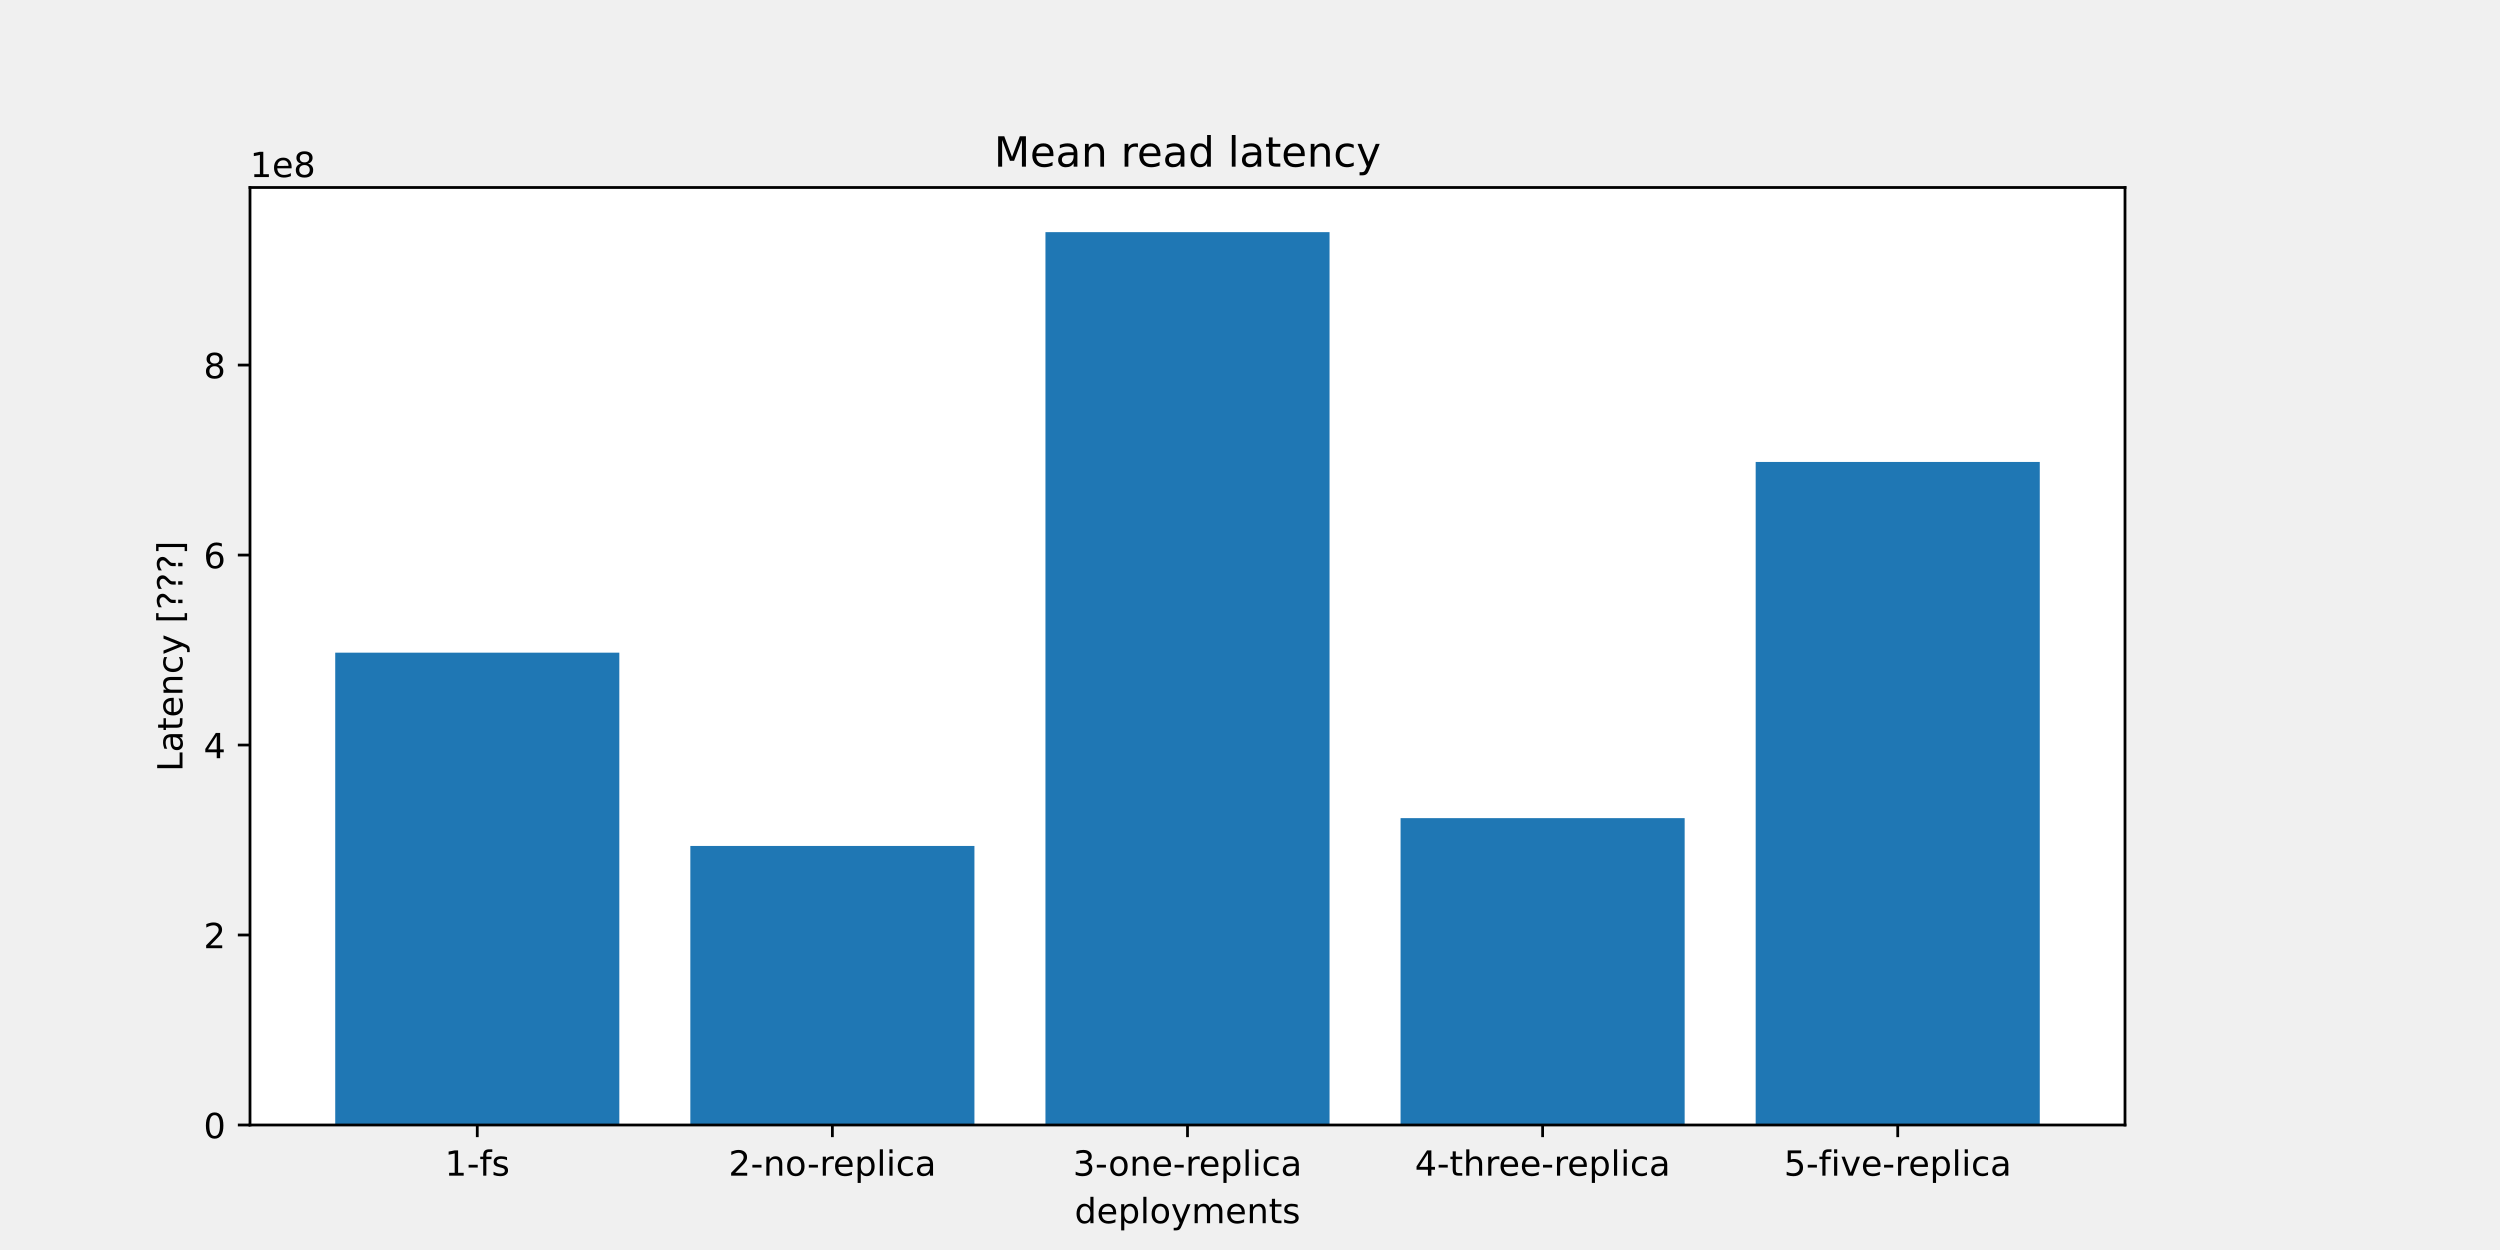
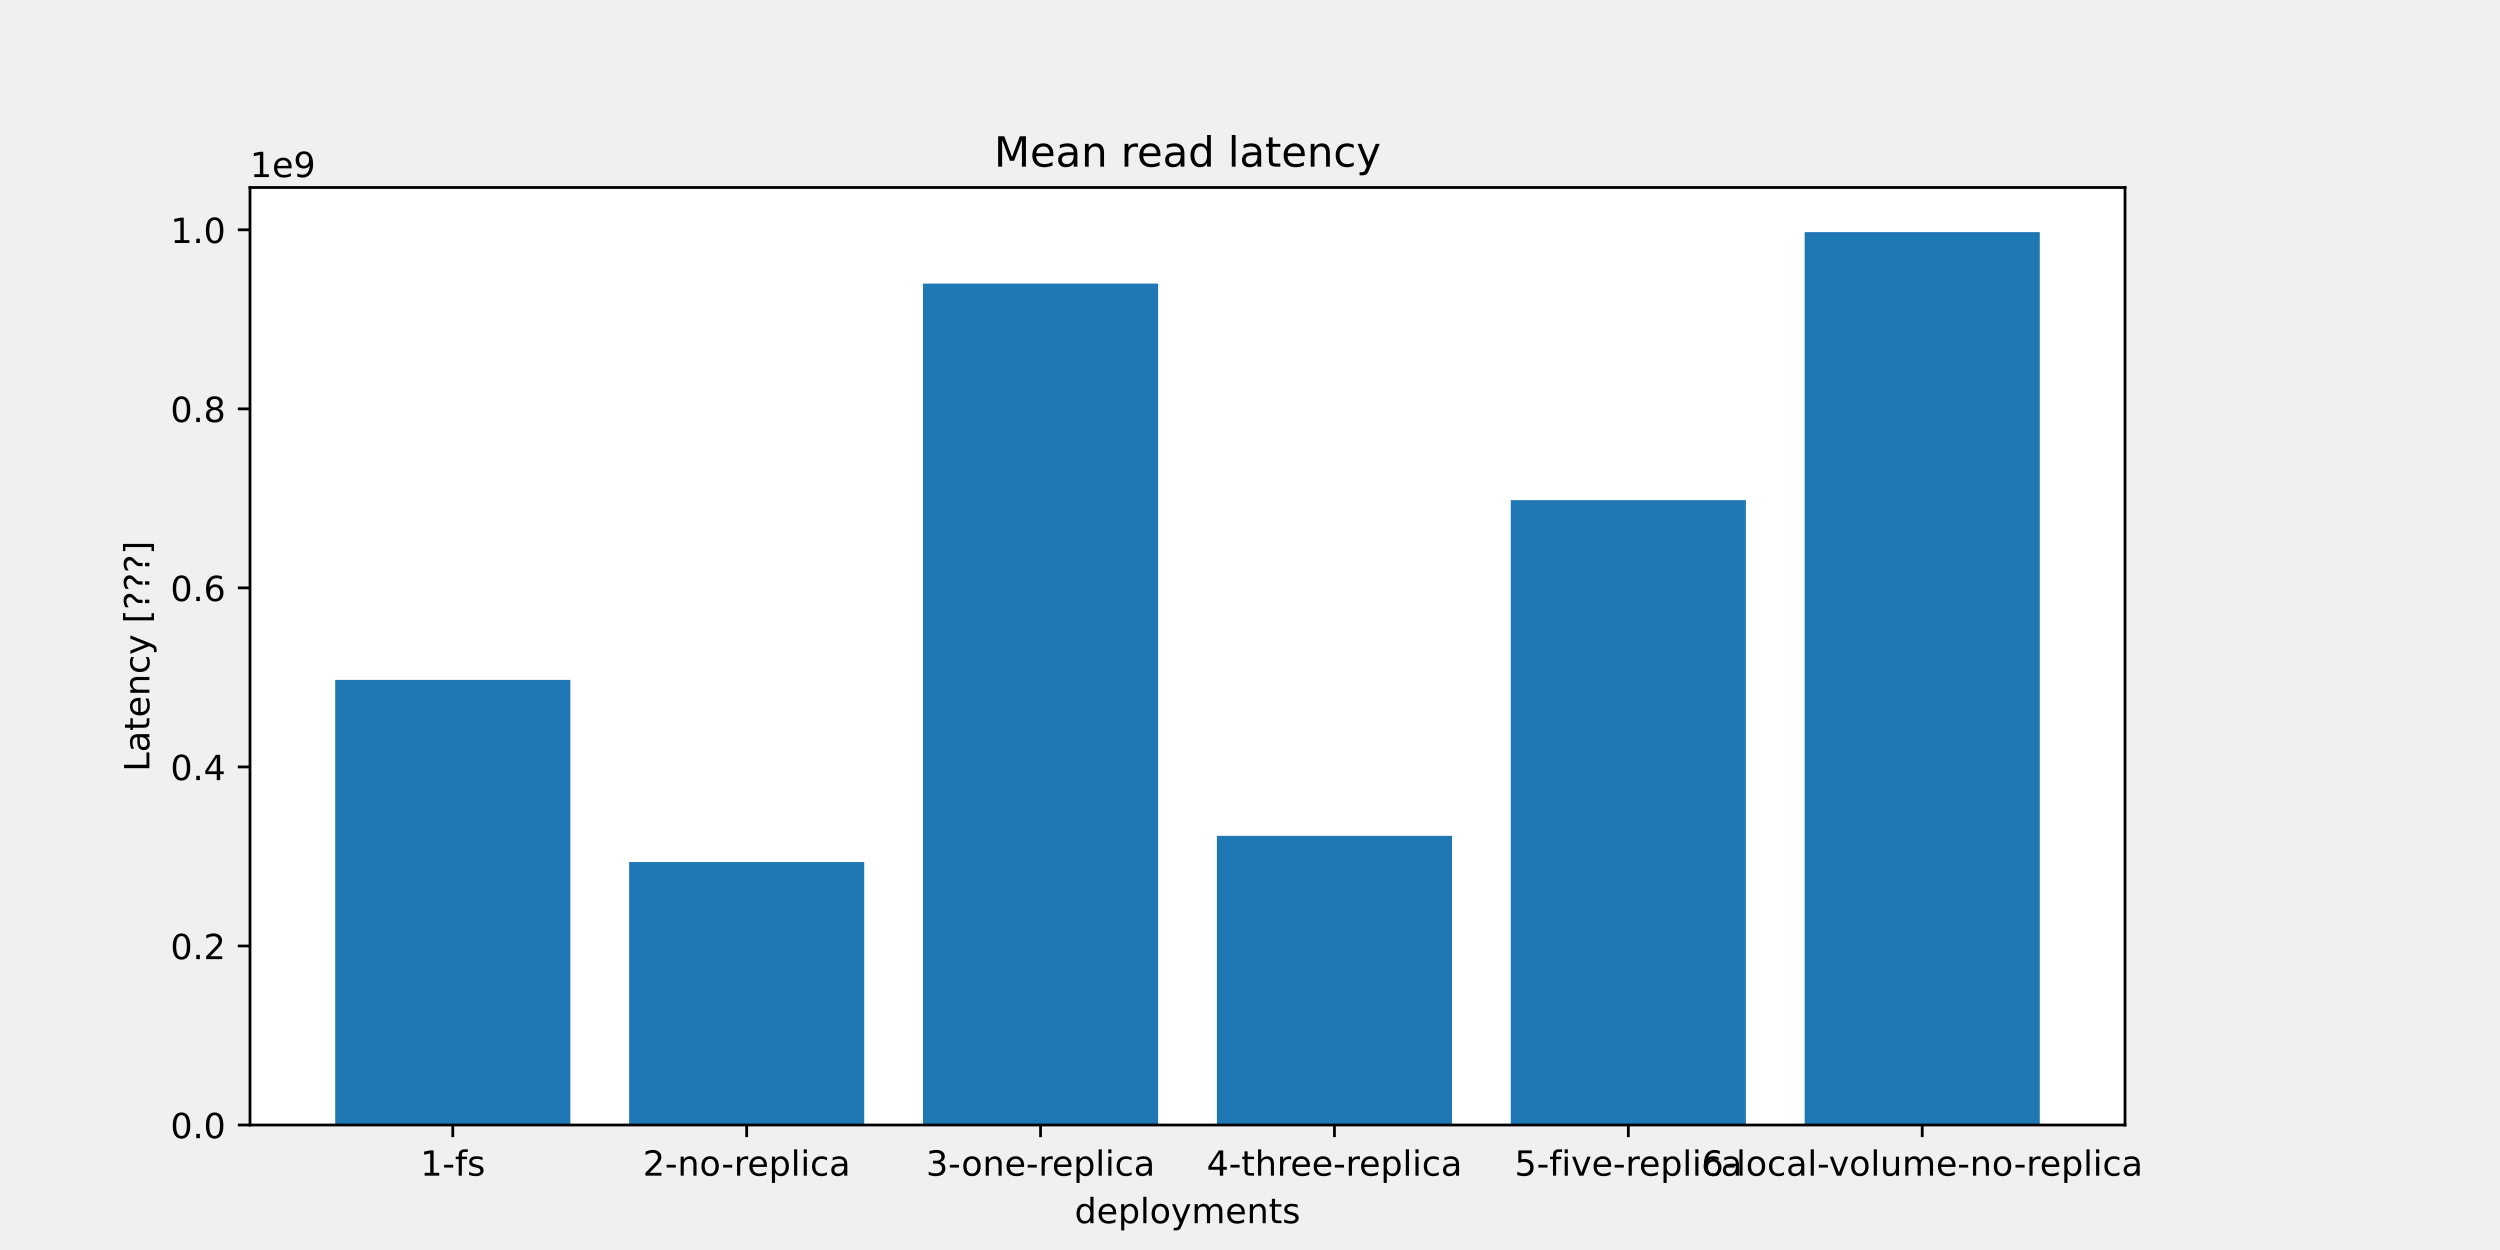
<svg xmlns="http://www.w3.org/2000/svg" xmlns:xlink="http://www.w3.org/1999/xlink" height="360pt" version="1.1" viewBox="0 0 720 360" width="720pt">
  <defs>
    <style type="text/css">*{stroke-linecap:butt;stroke-linejoin:round;}</style>
  </defs>
  <g id="figure_1">
    <g id="patch_1">
      <path d="M 0 360  L 720 360  L 720 0  L 0 0  z " style="fill:none;" />
    </g>
    <g id="axes_1">
      <g id="patch_2">
        <path d="M 72 324  L 612 324  L 612 54  L 72 54  z " style="fill:#ffffff;" />
      </g>
      <g id="patch_3">
-         <path clip-path="url(#p42f57fa49d)" d="M 96.545 324  L 178.364 324  L 178.364 187.968  L 96.545 187.968  z " style="fill:#1f77b4;" />
+         <path clip-path="url(#pbf1f9b96e6)" d="M 96.545 324  L 164.257 324  L 164.257 195.807  L 96.545 195.807  z " style="fill:#1f77b4;" />
      </g>
      <g id="patch_4">
-         <path clip-path="url(#p42f57fa49d)" d="M 198.818 324  L 280.636 324  L 280.636 243.634  L 198.818 243.634  z " style="fill:#1f77b4;" />
+         <path clip-path="url(#pbf1f9b96e6)" d="M 181.185 324  L 248.897 324  L 248.897 248.265  L 181.185 248.265  z " style="fill:#1f77b4;" />
      </g>
      <g id="patch_5">
-         <path clip-path="url(#p42f57fa49d)" d="M 301.091 324  L 382.909 324  L 382.909 66.857  L 301.091 66.857  z " style="fill:#1f77b4;" />
+         <path clip-path="url(#pbf1f9b96e6)" d="M 265.824 324  L 333.536 324  L 333.536 81.675  L 265.824 81.675  z " style="fill:#1f77b4;" />
      </g>
      <g id="patch_6">
-         <path clip-path="url(#p42f57fa49d)" d="M 403.364 324  L 485.182 324  L 485.182 235.623  L 403.364 235.623  z " style="fill:#1f77b4;" />
+         <path clip-path="url(#pbf1f9b96e6)" d="M 350.464 324  L 418.176 324  L 418.176 240.716  L 350.464 240.716  z " style="fill:#1f77b4;" />
      </g>
      <g id="patch_7">
-         <path clip-path="url(#p42f57fa49d)" d="M 505.636 324  L 587.455 324  L 587.455 133.042  L 505.636 133.042  z " style="fill:#1f77b4;" />
+         <path clip-path="url(#pbf1f9b96e6)" d="M 435.103 324  L 502.815 324  L 502.815 144.046  L 435.103 144.046  z " style="fill:#1f77b4;" />
+       </g>
+       <g id="patch_8">
+         <path clip-path="url(#pbf1f9b96e6)" d="M 519.743 324  L 587.455 324  L 587.455 66.857  L 519.743 66.857  z " style="fill:#1f77b4;" />
      </g>
      <g id="matplotlib.axis_1">
        <g id="xtick_1">
          <g id="line2d_1">
            <defs>
-               <path d="M 0 0  L 0 3.5  " id="m969e29d48e" style="stroke:#000000;stroke-width:0.8;" />
+               <path d="M 0 0  L 0 3.5  " id="md5a7a7ec2f" style="stroke:#000000;stroke-width:0.8;" />
            </defs>
            <g>
-               <use style="stroke:#000000;stroke-width:0.8;" x="137.455" xlink:href="#m969e29d48e" y="324" />
+               <use style="stroke:#000000;stroke-width:0.8;" x="130.401" xlink:href="#md5a7a7ec2f" y="324" />
            </g>
          </g>
          <g id="text_1">
-             <g transform="translate(128.1045 338.5984)scale(0.1 -0.1)">
+             <g transform="translate(121.0513 338.5984)scale(0.1 -0.1)">
              <defs>
                <path d="M 794 531  L 1825 531  L 1825 4091  L 703 3866  L 703 4441  L 1819 4666  L 2450 4666  L 2450 531  L 3481 531  L 3481 0  L 794 0  L 794 531  z " id="DejaVuSans-31" transform="scale(0.015625)" />
                <path d="M 313 2009  L 1997 2009  L 1997 1497  L 313 1497  L 313 2009  z " id="DejaVuSans-2d" transform="scale(0.015625)" />
                <path d="M 2375 4863  L 2375 4384  L 1825 4384  Q 1516 4384 1395 4259  Q 1275 4134 1275 3809  L 1275 3500  L 2222 3500  L 2222 3053  L 1275 3053  L 1275 0  L 697 0  L 697 3053  L 147 3053  L 147 3500  L 697 3500  L 697 3744  Q 697 4328 969 4595  Q 1241 4863 1831 4863  L 2375 4863  z " id="DejaVuSans-66" transform="scale(0.015625)" />
                <path d="M 2834 3397  L 2834 2853  Q 2591 2978 2328 3040  Q 2066 3103 1784 3103  Q 1356 3103 1142 2972  Q 928 2841 928 2578  Q 928 2378 1081 2264  Q 1234 2150 1697 2047  L 1894 2003  Q 2506 1872 2764 1633  Q 3022 1394 3022 966  Q 3022 478 2636 193  Q 2250 -91 1575 -91  Q 1294 -91 989 -36  Q 684 19 347 128  L 347 722  Q 666 556 975 473  Q 1284 391 1588 391  Q 1994 391 2212 530  Q 2431 669 2431 922  Q 2431 1156 2273 1281  Q 2116 1406 1581 1522  L 1381 1569  Q 847 1681 609 1914  Q 372 2147 372 2553  Q 372 3047 722 3315  Q 1072 3584 1716 3584  Q 2034 3584 2315 3537  Q 2597 3491 2834 3397  z " id="DejaVuSans-73" transform="scale(0.015625)" />
              </defs>
              <use xlink:href="#DejaVuSans-31" />
              <use x="63.623" xlink:href="#DejaVuSans-2d" />
              <use x="99.707" xlink:href="#DejaVuSans-66" />
              <use x="134.912" xlink:href="#DejaVuSans-73" />
            </g>
          </g>
        </g>
        <g id="xtick_2">
          <g id="line2d_2">
            <g>
-               <use style="stroke:#000000;stroke-width:0.8;" x="239.727" xlink:href="#m969e29d48e" y="324" />
+               <use style="stroke:#000000;stroke-width:0.8;" x="215.041" xlink:href="#md5a7a7ec2f" y="324" />
            </g>
          </g>
          <g id="text_2">
-             <g transform="translate(209.8312 338.5984)scale(0.1 -0.1)">
+             <g transform="translate(185.1447 338.5984)scale(0.1 -0.1)">
              <defs>
                <path d="M 1228 531  L 3431 531  L 3431 0  L 469 0  L 469 531  Q 828 903 1448 1529  Q 2069 2156 2228 2338  Q 2531 2678 2651 2914  Q 2772 3150 2772 3378  Q 2772 3750 2511 3984  Q 2250 4219 1831 4219  Q 1534 4219 1204 4116  Q 875 4013 500 3803  L 500 4441  Q 881 4594 1212 4672  Q 1544 4750 1819 4750  Q 2544 4750 2975 4387  Q 3406 4025 3406 3419  Q 3406 3131 3298 2873  Q 3191 2616 2906 2266  Q 2828 2175 2409 1742  Q 1991 1309 1228 531  z " id="DejaVuSans-32" transform="scale(0.015625)" />
                <path d="M 3513 2113  L 3513 0  L 2938 0  L 2938 2094  Q 2938 2591 2744 2837  Q 2550 3084 2163 3084  Q 1697 3084 1428 2787  Q 1159 2491 1159 1978  L 1159 0  L 581 0  L 581 3500  L 1159 3500  L 1159 2956  Q 1366 3272 1645 3428  Q 1925 3584 2291 3584  Q 2894 3584 3203 3211  Q 3513 2838 3513 2113  z " id="DejaVuSans-6e" transform="scale(0.015625)" />
                <path d="M 1959 3097  Q 1497 3097 1228 2736  Q 959 2375 959 1747  Q 959 1119 1226 758  Q 1494 397 1959 397  Q 2419 397 2687 759  Q 2956 1122 2956 1747  Q 2956 2369 2687 2733  Q 2419 3097 1959 3097  z M 1959 3584  Q 2709 3584 3137 3096  Q 3566 2609 3566 1747  Q 3566 888 3137 398  Q 2709 -91 1959 -91  Q 1206 -91 779 398  Q 353 888 353 1747  Q 353 2609 779 3096  Q 1206 3584 1959 3584  z " id="DejaVuSans-6f" transform="scale(0.015625)" />
                <path d="M 2631 2963  Q 2534 3019 2420 3045  Q 2306 3072 2169 3072  Q 1681 3072 1420 2755  Q 1159 2438 1159 1844  L 1159 0  L 581 0  L 581 3500  L 1159 3500  L 1159 2956  Q 1341 3275 1631 3429  Q 1922 3584 2338 3584  Q 2397 3584 2469 3576  Q 2541 3569 2628 3553  L 2631 2963  z " id="DejaVuSans-72" transform="scale(0.015625)" />
                <path d="M 3597 1894  L 3597 1613  L 953 1613  Q 991 1019 1311 708  Q 1631 397 2203 397  Q 2534 397 2845 478  Q 3156 559 3463 722  L 3463 178  Q 3153 47 2828 -22  Q 2503 -91 2169 -91  Q 1331 -91 842 396  Q 353 884 353 1716  Q 353 2575 817 3079  Q 1281 3584 2069 3584  Q 2775 3584 3186 3129  Q 3597 2675 3597 1894  z M 3022 2063  Q 3016 2534 2758 2815  Q 2500 3097 2075 3097  Q 1594 3097 1305 2825  Q 1016 2553 972 2059  L 3022 2063  z " id="DejaVuSans-65" transform="scale(0.015625)" />
                <path d="M 1159 525  L 1159 -1331  L 581 -1331  L 581 3500  L 1159 3500  L 1159 2969  Q 1341 3281 1617 3432  Q 1894 3584 2278 3584  Q 2916 3584 3314 3078  Q 3713 2572 3713 1747  Q 3713 922 3314 415  Q 2916 -91 2278 -91  Q 1894 -91 1617 61  Q 1341 213 1159 525  z M 3116 1747  Q 3116 2381 2855 2742  Q 2594 3103 2138 3103  Q 1681 3103 1420 2742  Q 1159 2381 1159 1747  Q 1159 1113 1420 752  Q 1681 391 2138 391  Q 2594 391 2855 752  Q 3116 1113 3116 1747  z " id="DejaVuSans-70" transform="scale(0.015625)" />
                <path d="M 603 4863  L 1178 4863  L 1178 0  L 603 0  L 603 4863  z " id="DejaVuSans-6c" transform="scale(0.015625)" />
                <path d="M 603 3500  L 1178 3500  L 1178 0  L 603 0  L 603 3500  z M 603 4863  L 1178 4863  L 1178 4134  L 603 4134  L 603 4863  z " id="DejaVuSans-69" transform="scale(0.015625)" />
                <path d="M 3122 3366  L 3122 2828  Q 2878 2963 2633 3030  Q 2388 3097 2138 3097  Q 1578 3097 1268 2742  Q 959 2388 959 1747  Q 959 1106 1268 751  Q 1578 397 2138 397  Q 2388 397 2633 464  Q 2878 531 3122 666  L 3122 134  Q 2881 22 2623 -34  Q 2366 -91 2075 -91  Q 1284 -91 818 406  Q 353 903 353 1747  Q 353 2603 823 3093  Q 1294 3584 2113 3584  Q 2378 3584 2631 3529  Q 2884 3475 3122 3366  z " id="DejaVuSans-63" transform="scale(0.015625)" />
                <path d="M 2194 1759  Q 1497 1759 1228 1600  Q 959 1441 959 1056  Q 959 750 1161 570  Q 1363 391 1709 391  Q 2188 391 2477 730  Q 2766 1069 2766 1631  L 2766 1759  L 2194 1759  z M 3341 1997  L 3341 0  L 2766 0  L 2766 531  Q 2569 213 2275 61  Q 1981 -91 1556 -91  Q 1019 -91 701 211  Q 384 513 384 1019  Q 384 1609 779 1909  Q 1175 2209 1959 2209  L 2766 2209  L 2766 2266  Q 2766 2663 2505 2880  Q 2244 3097 1772 3097  Q 1472 3097 1187 3025  Q 903 2953 641 2809  L 641 3341  Q 956 3463 1253 3523  Q 1550 3584 1831 3584  Q 2591 3584 2966 3190  Q 3341 2797 3341 1997  z " id="DejaVuSans-61" transform="scale(0.015625)" />
              </defs>
              <use xlink:href="#DejaVuSans-32" />
              <use x="63.623" xlink:href="#DejaVuSans-2d" />
              <use x="99.707" xlink:href="#DejaVuSans-6e" />
              <use x="163.086" xlink:href="#DejaVuSans-6f" />
              <use x="226.143" xlink:href="#DejaVuSans-2d" />
              <use x="262.227" xlink:href="#DejaVuSans-72" />
              <use x="301.09" xlink:href="#DejaVuSans-65" />
              <use x="362.613" xlink:href="#DejaVuSans-70" />
              <use x="426.09" xlink:href="#DejaVuSans-6c" />
              <use x="453.873" xlink:href="#DejaVuSans-69" />
              <use x="481.656" xlink:href="#DejaVuSans-63" />
              <use x="536.637" xlink:href="#DejaVuSans-61" />
            </g>
          </g>
        </g>
        <g id="xtick_3">
          <g id="line2d_3">
            <g>
-               <use style="stroke:#000000;stroke-width:0.8;" x="342" xlink:href="#m969e29d48e" y="324" />
+               <use style="stroke:#000000;stroke-width:0.8;" x="299.68" xlink:href="#md5a7a7ec2f" y="324" />
            </g>
          </g>
          <g id="text_3">
-             <g transform="translate(309.0273 338.5984)scale(0.1 -0.1)">
+             <g transform="translate(266.7076 338.5984)scale(0.1 -0.1)">
              <defs>
                <path d="M 2597 2516  Q 3050 2419 3304 2112  Q 3559 1806 3559 1356  Q 3559 666 3084 287  Q 2609 -91 1734 -91  Q 1441 -91 1130 -33  Q 819 25 488 141  L 488 750  Q 750 597 1062 519  Q 1375 441 1716 441  Q 2309 441 2620 675  Q 2931 909 2931 1356  Q 2931 1769 2642 2001  Q 2353 2234 1838 2234  L 1294 2234  L 1294 2753  L 1863 2753  Q 2328 2753 2575 2939  Q 2822 3125 2822 3475  Q 2822 3834 2567 4026  Q 2313 4219 1838 4219  Q 1578 4219 1281 4162  Q 984 4106 628 3988  L 628 4550  Q 988 4650 1302 4700  Q 1616 4750 1894 4750  Q 2613 4750 3031 4423  Q 3450 4097 3450 3541  Q 3450 3153 3228 2886  Q 3006 2619 2597 2516  z " id="DejaVuSans-33" transform="scale(0.015625)" />
              </defs>
              <use xlink:href="#DejaVuSans-33" />
              <use x="63.623" xlink:href="#DejaVuSans-2d" />
              <use x="101.582" xlink:href="#DejaVuSans-6f" />
              <use x="162.764" xlink:href="#DejaVuSans-6e" />
              <use x="226.143" xlink:href="#DejaVuSans-65" />
              <use x="287.666" xlink:href="#DejaVuSans-2d" />
              <use x="323.75" xlink:href="#DejaVuSans-72" />
              <use x="362.613" xlink:href="#DejaVuSans-65" />
              <use x="424.137" xlink:href="#DejaVuSans-70" />
              <use x="487.613" xlink:href="#DejaVuSans-6c" />
              <use x="515.396" xlink:href="#DejaVuSans-69" />
              <use x="543.18" xlink:href="#DejaVuSans-63" />
              <use x="598.16" xlink:href="#DejaVuSans-61" />
            </g>
          </g>
        </g>
        <g id="xtick_4">
          <g id="line2d_4">
            <g>
-               <use style="stroke:#000000;stroke-width:0.8;" x="444.273" xlink:href="#m969e29d48e" y="324" />
+               <use style="stroke:#000000;stroke-width:0.8;" x="384.32" xlink:href="#md5a7a7ec2f" y="324" />
            </g>
          </g>
          <g id="text_4">
-             <g transform="translate(407.4735 338.5984)scale(0.1 -0.1)">
+             <g transform="translate(347.5205 338.5984)scale(0.1 -0.1)">
              <defs>
                <path d="M 2419 4116  L 825 1625  L 2419 1625  L 2419 4116  z M 2253 4666  L 3047 4666  L 3047 1625  L 3713 1625  L 3713 1100  L 3047 1100  L 3047 0  L 2419 0  L 2419 1100  L 313 1100  L 313 1709  L 2253 4666  z " id="DejaVuSans-34" transform="scale(0.015625)" />
                <path d="M 1172 4494  L 1172 3500  L 2356 3500  L 2356 3053  L 1172 3053  L 1172 1153  Q 1172 725 1289 603  Q 1406 481 1766 481  L 2356 481  L 2356 0  L 1766 0  Q 1100 0 847 248  Q 594 497 594 1153  L 594 3053  L 172 3053  L 172 3500  L 594 3500  L 594 4494  L 1172 4494  z " id="DejaVuSans-74" transform="scale(0.015625)" />
                <path d="M 3513 2113  L 3513 0  L 2938 0  L 2938 2094  Q 2938 2591 2744 2837  Q 2550 3084 2163 3084  Q 1697 3084 1428 2787  Q 1159 2491 1159 1978  L 1159 0  L 581 0  L 581 4863  L 1159 4863  L 1159 2956  Q 1366 3272 1645 3428  Q 1925 3584 2291 3584  Q 2894 3584 3203 3211  Q 3513 2838 3513 2113  z " id="DejaVuSans-68" transform="scale(0.015625)" />
              </defs>
              <use xlink:href="#DejaVuSans-34" />
              <use x="63.623" xlink:href="#DejaVuSans-2d" />
              <use x="99.707" xlink:href="#DejaVuSans-74" />
              <use x="138.916" xlink:href="#DejaVuSans-68" />
              <use x="202.295" xlink:href="#DejaVuSans-72" />
              <use x="241.158" xlink:href="#DejaVuSans-65" />
              <use x="302.682" xlink:href="#DejaVuSans-65" />
              <use x="364.205" xlink:href="#DejaVuSans-2d" />
              <use x="400.289" xlink:href="#DejaVuSans-72" />
              <use x="439.152" xlink:href="#DejaVuSans-65" />
              <use x="500.676" xlink:href="#DejaVuSans-70" />
              <use x="564.152" xlink:href="#DejaVuSans-6c" />
              <use x="591.936" xlink:href="#DejaVuSans-69" />
              <use x="619.719" xlink:href="#DejaVuSans-63" />
              <use x="674.699" xlink:href="#DejaVuSans-61" />
            </g>
          </g>
        </g>
        <g id="xtick_5">
          <g id="line2d_5">
            <g>
-               <use style="stroke:#000000;stroke-width:0.8;" x="546.545" xlink:href="#m969e29d48e" y="324" />
+               <use style="stroke:#000000;stroke-width:0.8;" x="468.959" xlink:href="#md5a7a7ec2f" y="324" />
            </g>
          </g>
          <g id="text_5">
-             <g transform="translate(513.7861 338.5984)scale(0.1 -0.1)">
+             <g transform="translate(436.1999 338.5984)scale(0.1 -0.1)">
              <defs>
                <path d="M 691 4666  L 3169 4666  L 3169 4134  L 1269 4134  L 1269 2991  Q 1406 3038 1543 3061  Q 1681 3084 1819 3084  Q 2600 3084 3056 2656  Q 3513 2228 3513 1497  Q 3513 744 3044 326  Q 2575 -91 1722 -91  Q 1428 -91 1123 -41  Q 819 9 494 109  L 494 744  Q 775 591 1075 516  Q 1375 441 1709 441  Q 2250 441 2565 725  Q 2881 1009 2881 1497  Q 2881 1984 2565 2268  Q 2250 2553 1709 2553  Q 1456 2553 1204 2497  Q 953 2441 691 2322  L 691 4666  z " id="DejaVuSans-35" transform="scale(0.015625)" />
                <path d="M 191 3500  L 800 3500  L 1894 563  L 2988 3500  L 3597 3500  L 2284 0  L 1503 0  L 191 3500  z " id="DejaVuSans-76" transform="scale(0.015625)" />
              </defs>
              <use xlink:href="#DejaVuSans-35" />
              <use x="63.623" xlink:href="#DejaVuSans-2d" />
              <use x="99.707" xlink:href="#DejaVuSans-66" />
              <use x="134.912" xlink:href="#DejaVuSans-69" />
              <use x="162.695" xlink:href="#DejaVuSans-76" />
              <use x="221.875" xlink:href="#DejaVuSans-65" />
              <use x="283.398" xlink:href="#DejaVuSans-2d" />
              <use x="319.482" xlink:href="#DejaVuSans-72" />
              <use x="358.346" xlink:href="#DejaVuSans-65" />
              <use x="419.869" xlink:href="#DejaVuSans-70" />
              <use x="483.346" xlink:href="#DejaVuSans-6c" />
              <use x="511.129" xlink:href="#DejaVuSans-69" />
              <use x="538.912" xlink:href="#DejaVuSans-63" />
              <use x="593.893" xlink:href="#DejaVuSans-61" />
            </g>
          </g>
        </g>
-         <g id="text_6">
+         <g id="xtick_6">
+           <g id="line2d_6">
+             <g>
+               <use style="stroke:#000000;stroke-width:0.8;" x="553.599" xlink:href="#md5a7a7ec2f" y="324" />
+             </g>
+           </g>
+           <g id="text_6">
+             <g transform="translate(490.0519 338.5984)scale(0.1 -0.1)">
+               <defs>
+                 <path d="M 2113 2584  Q 1688 2584 1439 2293  Q 1191 2003 1191 1497  Q 1191 994 1439 701  Q 1688 409 2113 409  Q 2538 409 2786 701  Q 3034 994 3034 1497  Q 3034 2003 2786 2293  Q 2538 2584 2113 2584  z M 3366 4563  L 3366 3988  Q 3128 4100 2886 4159  Q 2644 4219 2406 4219  Q 1781 4219 1451 3797  Q 1122 3375 1075 2522  Q 1259 2794 1537 2939  Q 1816 3084 2150 3084  Q 2853 3084 3261 2657  Q 3669 2231 3669 1497  Q 3669 778 3244 343  Q 2819 -91 2113 -91  Q 1303 -91 875 529  Q 447 1150 447 2328  Q 447 3434 972 4092  Q 1497 4750 2381 4750  Q 2619 4750 2861 4703  Q 3103 4656 3366 4563  z " id="DejaVuSans-36" transform="scale(0.015625)" />
+                 <path d="M 544 1381  L 544 3500  L 1119 3500  L 1119 1403  Q 1119 906 1312 657  Q 1506 409 1894 409  Q 2359 409 2629 706  Q 2900 1003 2900 1516  L 2900 3500  L 3475 3500  L 3475 0  L 2900 0  L 2900 538  Q 2691 219 2414 64  Q 2138 -91 1772 -91  Q 1169 -91 856 284  Q 544 659 544 1381  z M 1991 3584  L 1991 3584  z " id="DejaVuSans-75" transform="scale(0.015625)" />
+                 <path d="M 3328 2828  Q 3544 3216 3844 3400  Q 4144 3584 4550 3584  Q 5097 3584 5394 3201  Q 5691 2819 5691 2113  L 5691 0  L 5113 0  L 5113 2094  Q 5113 2597 4934 2840  Q 4756 3084 4391 3084  Q 3944 3084 3684 2787  Q 3425 2491 3425 1978  L 3425 0  L 2847 0  L 2847 2094  Q 2847 2600 2669 2842  Q 2491 3084 2119 3084  Q 1678 3084 1418 2786  Q 1159 2488 1159 1978  L 1159 0  L 581 0  L 581 3500  L 1159 3500  L 1159 2956  Q 1356 3278 1631 3431  Q 1906 3584 2284 3584  Q 2666 3584 2933 3390  Q 3200 3197 3328 2828  z " id="DejaVuSans-6d" transform="scale(0.015625)" />
+               </defs>
+               <use xlink:href="#DejaVuSans-36" />
+               <use x="63.623" xlink:href="#DejaVuSans-2d" />
+               <use x="99.707" xlink:href="#DejaVuSans-6c" />
+               <use x="127.49" xlink:href="#DejaVuSans-6f" />
+               <use x="188.672" xlink:href="#DejaVuSans-63" />
+               <use x="243.652" xlink:href="#DejaVuSans-61" />
+               <use x="304.932" xlink:href="#DejaVuSans-6c" />
+               <use x="332.715" xlink:href="#DejaVuSans-2d" />
+               <use x="366.174" xlink:href="#DejaVuSans-76" />
+               <use x="425.354" xlink:href="#DejaVuSans-6f" />
+               <use x="486.535" xlink:href="#DejaVuSans-6c" />
+               <use x="514.318" xlink:href="#DejaVuSans-75" />
+               <use x="577.697" xlink:href="#DejaVuSans-6d" />
+               <use x="675.109" xlink:href="#DejaVuSans-65" />
+               <use x="736.633" xlink:href="#DejaVuSans-2d" />
+               <use x="772.717" xlink:href="#DejaVuSans-6e" />
+               <use x="836.096" xlink:href="#DejaVuSans-6f" />
+               <use x="899.152" xlink:href="#DejaVuSans-2d" />
+               <use x="935.236" xlink:href="#DejaVuSans-72" />
+               <use x="974.1" xlink:href="#DejaVuSans-65" />
+               <use x="1035.623" xlink:href="#DejaVuSans-70" />
+               <use x="1099.1" xlink:href="#DejaVuSans-6c" />
+               <use x="1126.883" xlink:href="#DejaVuSans-69" />
+               <use x="1154.666" xlink:href="#DejaVuSans-63" />
+               <use x="1209.646" xlink:href="#DejaVuSans-61" />
+             </g>
+           </g>
+         </g>
+         <g id="text_7">
          <g transform="translate(309.4867 352.2766)scale(0.1 -0.1)">
            <defs>
              <path d="M 2906 2969  L 2906 4863  L 3481 4863  L 3481 0  L 2906 0  L 2906 525  Q 2725 213 2448 61  Q 2172 -91 1784 -91  Q 1150 -91 751 415  Q 353 922 353 1747  Q 353 2572 751 3078  Q 1150 3584 1784 3584  Q 2172 3584 2448 3432  Q 2725 3281 2906 2969  z M 947 1747  Q 947 1113 1208 752  Q 1469 391 1925 391  Q 2381 391 2643 752  Q 2906 1113 2906 1747  Q 2906 2381 2643 2742  Q 2381 3103 1925 3103  Q 1469 3103 1208 2742  Q 947 2381 947 1747  z " id="DejaVuSans-64" transform="scale(0.015625)" />
              <path d="M 2059 -325  Q 1816 -950 1584 -1140  Q 1353 -1331 966 -1331  L 506 -1331  L 506 -850  L 844 -850  Q 1081 -850 1212 -737  Q 1344 -625 1503 -206  L 1606 56  L 191 3500  L 800 3500  L 1894 763  L 2988 3500  L 3597 3500  L 2059 -325  z " id="DejaVuSans-79" transform="scale(0.015625)" />
-               <path d="M 3328 2828  Q 3544 3216 3844 3400  Q 4144 3584 4550 3584  Q 5097 3584 5394 3201  Q 5691 2819 5691 2113  L 5691 0  L 5113 0  L 5113 2094  Q 5113 2597 4934 2840  Q 4756 3084 4391 3084  Q 3944 3084 3684 2787  Q 3425 2491 3425 1978  L 3425 0  L 2847 0  L 2847 2094  Q 2847 2600 2669 2842  Q 2491 3084 2119 3084  Q 1678 3084 1418 2786  Q 1159 2488 1159 1978  L 1159 0  L 581 0  L 581 3500  L 1159 3500  L 1159 2956  Q 1356 3278 1631 3431  Q 1906 3584 2284 3584  Q 2666 3584 2933 3390  Q 3200 3197 3328 2828  z " id="DejaVuSans-6d" transform="scale(0.015625)" />
            </defs>
            <use xlink:href="#DejaVuSans-64" />
            <use x="63.477" xlink:href="#DejaVuSans-65" />
            <use x="125" xlink:href="#DejaVuSans-70" />
            <use x="188.477" xlink:href="#DejaVuSans-6c" />
            <use x="216.26" xlink:href="#DejaVuSans-6f" />
            <use x="277.441" xlink:href="#DejaVuSans-79" />
            <use x="336.621" xlink:href="#DejaVuSans-6d" />
            <use x="434.033" xlink:href="#DejaVuSans-65" />
            <use x="495.557" xlink:href="#DejaVuSans-6e" />
            <use x="558.936" xlink:href="#DejaVuSans-74" />
            <use x="598.145" xlink:href="#DejaVuSans-73" />
          </g>
        </g>
      </g>
      <g id="matplotlib.axis_2">
        <g id="ytick_1">
-           <g id="line2d_6">
+           <g id="line2d_7">
            <defs>
-               <path d="M 0 0  L -3.5 0  " id="m1f909d9a36" style="stroke:#000000;stroke-width:0.8;" />
+               <path d="M 0 0  L -3.5 0  " id="m0854a5967c" style="stroke:#000000;stroke-width:0.8;" />
            </defs>
            <g>
-               <use style="stroke:#000000;stroke-width:0.8;" x="72" xlink:href="#m1f909d9a36" y="324" />
-             </g>
-           </g>
-           <g id="text_7">
-             <g transform="translate(58.6375 327.7992)scale(0.1 -0.1)">
+               <use style="stroke:#000000;stroke-width:0.8;" x="72" xlink:href="#m0854a5967c" y="324" />
+             </g>
+           </g>
+           <g id="text_8">
+             <g transform="translate(49.09687 327.7992)scale(0.1 -0.1)">
              <defs>
                <path d="M 2034 4250  Q 1547 4250 1301 3770  Q 1056 3291 1056 2328  Q 1056 1369 1301 889  Q 1547 409 2034 409  Q 2525 409 2770 889  Q 3016 1369 3016 2328  Q 3016 3291 2770 3770  Q 2525 4250 2034 4250  z M 2034 4750  Q 2819 4750 3233 4129  Q 3647 3509 3647 2328  Q 3647 1150 3233 529  Q 2819 -91 2034 -91  Q 1250 -91 836 529  Q 422 1150 422 2328  Q 422 3509 836 4129  Q 1250 4750 2034 4750  z " id="DejaVuSans-30" transform="scale(0.015625)" />
+                 <path d="M 684 794  L 1344 794  L 1344 0  L 684 0  L 684 794  z " id="DejaVuSans-2e" transform="scale(0.015625)" />
              </defs>
              <use xlink:href="#DejaVuSans-30" />
+               <use x="63.623" xlink:href="#DejaVuSans-2e" />
+               <use x="95.41" xlink:href="#DejaVuSans-30" />
            </g>
          </g>
        </g>
        <g id="ytick_2">
-           <g id="line2d_7">
-             <g>
-               <use style="stroke:#000000;stroke-width:0.8;" x="72" xlink:href="#m1f909d9a36" y="269.284" />
-             </g>
-           </g>
-           <g id="text_8">
-             <g transform="translate(58.6375 273.0832)scale(0.1 -0.1)">
-               <use xlink:href="#DejaVuSans-32" />
+           <g id="line2d_8">
+             <g>
+               <use style="stroke:#000000;stroke-width:0.8;" x="72" xlink:href="#m0854a5967c" y="272.437" />
+             </g>
+           </g>
+           <g id="text_9">
+             <g transform="translate(49.09687 276.2362)scale(0.1 -0.1)">
+               <use xlink:href="#DejaVuSans-30" />
+               <use x="63.623" xlink:href="#DejaVuSans-2e" />
+               <use x="95.41" xlink:href="#DejaVuSans-32" />
            </g>
          </g>
        </g>
        <g id="ytick_3">
-           <g id="line2d_8">
-             <g>
-               <use style="stroke:#000000;stroke-width:0.8;" x="72" xlink:href="#m1f909d9a36" y="214.568" />
-             </g>
-           </g>
-           <g id="text_9">
-             <g transform="translate(58.6375 218.3672)scale(0.1 -0.1)">
-               <use xlink:href="#DejaVuSans-34" />
+           <g id="line2d_9">
+             <g>
+               <use style="stroke:#000000;stroke-width:0.8;" x="72" xlink:href="#m0854a5967c" y="220.874" />
+             </g>
+           </g>
+           <g id="text_10">
+             <g transform="translate(49.09687 224.6732)scale(0.1 -0.1)">
+               <use xlink:href="#DejaVuSans-30" />
+               <use x="63.623" xlink:href="#DejaVuSans-2e" />
+               <use x="95.41" xlink:href="#DejaVuSans-34" />
            </g>
          </g>
        </g>
        <g id="ytick_4">
-           <g id="line2d_9">
-             <g>
-               <use style="stroke:#000000;stroke-width:0.8;" x="72" xlink:href="#m1f909d9a36" y="159.852" />
-             </g>
-           </g>
-           <g id="text_10">
-             <g transform="translate(58.6375 163.6512)scale(0.1 -0.1)">
-               <defs>
-                 <path d="M 2113 2584  Q 1688 2584 1439 2293  Q 1191 2003 1191 1497  Q 1191 994 1439 701  Q 1688 409 2113 409  Q 2538 409 2786 701  Q 3034 994 3034 1497  Q 3034 2003 2786 2293  Q 2538 2584 2113 2584  z M 3366 4563  L 3366 3988  Q 3128 4100 2886 4159  Q 2644 4219 2406 4219  Q 1781 4219 1451 3797  Q 1122 3375 1075 2522  Q 1259 2794 1537 2939  Q 1816 3084 2150 3084  Q 2853 3084 3261 2657  Q 3669 2231 3669 1497  Q 3669 778 3244 343  Q 2819 -91 2113 -91  Q 1303 -91 875 529  Q 447 1150 447 2328  Q 447 3434 972 4092  Q 1497 4750 2381 4750  Q 2619 4750 2861 4703  Q 3103 4656 3366 4563  z " id="DejaVuSans-36" transform="scale(0.015625)" />
-               </defs>
-               <use xlink:href="#DejaVuSans-36" />
+           <g id="line2d_10">
+             <g>
+               <use style="stroke:#000000;stroke-width:0.8;" x="72" xlink:href="#m0854a5967c" y="169.311" />
+             </g>
+           </g>
+           <g id="text_11">
+             <g transform="translate(49.09687 173.1103)scale(0.1 -0.1)">
+               <use xlink:href="#DejaVuSans-30" />
+               <use x="63.623" xlink:href="#DejaVuSans-2e" />
+               <use x="95.41" xlink:href="#DejaVuSans-36" />
            </g>
          </g>
        </g>
        <g id="ytick_5">
-           <g id="line2d_10">
-             <g>
-               <use style="stroke:#000000;stroke-width:0.8;" x="72" xlink:href="#m1f909d9a36" y="105.136" />
-             </g>
-           </g>
-           <g id="text_11">
-             <g transform="translate(58.6375 108.9352)scale(0.1 -0.1)">
+           <g id="line2d_11">
+             <g>
+               <use style="stroke:#000000;stroke-width:0.8;" x="72" xlink:href="#m0854a5967c" y="117.748" />
+             </g>
+           </g>
+           <g id="text_12">
+             <g transform="translate(49.09687 121.5473)scale(0.1 -0.1)">
              <defs>
                <path d="M 2034 2216  Q 1584 2216 1326 1975  Q 1069 1734 1069 1313  Q 1069 891 1326 650  Q 1584 409 2034 409  Q 2484 409 2743 651  Q 3003 894 3003 1313  Q 3003 1734 2745 1975  Q 2488 2216 2034 2216  z M 1403 2484  Q 997 2584 770 2862  Q 544 3141 544 3541  Q 544 4100 942 4425  Q 1341 4750 2034 4750  Q 2731 4750 3128 4425  Q 3525 4100 3525 3541  Q 3525 3141 3298 2862  Q 3072 2584 2669 2484  Q 3125 2378 3379 2068  Q 3634 1759 3634 1313  Q 3634 634 3220 271  Q 2806 -91 2034 -91  Q 1263 -91 848 271  Q 434 634 434 1313  Q 434 1759 690 2068  Q 947 2378 1403 2484  z M 1172 3481  Q 1172 3119 1398 2916  Q 1625 2713 2034 2713  Q 2441 2713 2670 2916  Q 2900 3119 2900 3481  Q 2900 3844 2670 4047  Q 2441 4250 2034 4250  Q 1625 4250 1398 4047  Q 1172 3844 1172 3481  z " id="DejaVuSans-38" transform="scale(0.015625)" />
              </defs>
-               <use xlink:href="#DejaVuSans-38" />
-             </g>
-           </g>
-         </g>
-         <g id="text_12">
-           <g transform="translate(52.55781 222.2164)rotate(-90)scale(0.1 -0.1)">
+               <use xlink:href="#DejaVuSans-30" />
+               <use x="63.623" xlink:href="#DejaVuSans-2e" />
+               <use x="95.41" xlink:href="#DejaVuSans-38" />
+             </g>
+           </g>
+         </g>
+         <g id="ytick_6">
+           <g id="line2d_12">
+             <g>
+               <use style="stroke:#000000;stroke-width:0.8;" x="72" xlink:href="#m0854a5967c" y="66.185" />
+             </g>
+           </g>
+           <g id="text_13">
+             <g transform="translate(49.09687 69.98429)scale(0.1 -0.1)">
+               <use xlink:href="#DejaVuSans-31" />
+               <use x="63.623" xlink:href="#DejaVuSans-2e" />
+               <use x="95.41" xlink:href="#DejaVuSans-30" />
+             </g>
+           </g>
+         </g>
+         <g id="text_14">
+           <g transform="translate(43.01719 222.2164)rotate(-90)scale(0.1 -0.1)">
            <defs>
              <path d="M 628 4666  L 1259 4666  L 1259 531  L 3531 531  L 3531 0  L 628 0  L 628 4666  z " id="DejaVuSans-4c" transform="scale(0.015625)" />
              <path id="DejaVuSans-20" transform="scale(0.015625)" />
              <path d="M 550 4863  L 1875 4863  L 1875 4416  L 1125 4416  L 1125 -397  L 1875 -397  L 1875 -844  L 550 -844  L 550 4863  z " id="DejaVuSans-5b" transform="scale(0.015625)" />
              <path d="M 1222 794  L 1856 794  L 1856 0  L 1222 0  L 1222 794  z M 1838 1253  L 1241 1253  L 1241 1734  Q 1241 2050 1328 2253  Q 1416 2456 1697 2725  L 1978 3003  Q 2156 3169 2236 3316  Q 2316 3463 2316 3616  Q 2316 3894 2111 4066  Q 1906 4238 1569 4238  Q 1322 4238 1042 4128  Q 763 4019 459 3809  L 459 4397  Q 753 4575 1054 4662  Q 1356 4750 1678 4750  Q 2253 4750 2601 4447  Q 2950 4144 2950 3647  Q 2950 3409 2837 3195  Q 2725 2981 2444 2713  L 2169 2444  Q 2022 2297 1961 2214  Q 1900 2131 1875 2053  Q 1856 1988 1847 1894  Q 1838 1800 1838 1638  L 1838 1253  z " id="DejaVuSans-3f" transform="scale(0.015625)" />
              <path d="M 1947 4863  L 1947 -844  L 622 -844  L 622 -397  L 1369 -397  L 1369 4416  L 622 4416  L 622 4863  L 1947 4863  z " id="DejaVuSans-5d" transform="scale(0.015625)" />
            </defs>
            <use xlink:href="#DejaVuSans-4c" />
            <use x="55.713" xlink:href="#DejaVuSans-61" />
            <use x="116.992" xlink:href="#DejaVuSans-74" />
            <use x="156.201" xlink:href="#DejaVuSans-65" />
            <use x="217.725" xlink:href="#DejaVuSans-6e" />
            <use x="281.104" xlink:href="#DejaVuSans-63" />
            <use x="336.084" xlink:href="#DejaVuSans-79" />
            <use x="395.264" xlink:href="#DejaVuSans-20" />
            <use x="427.051" xlink:href="#DejaVuSans-5b" />
            <use x="466.064" xlink:href="#DejaVuSans-3f" />
            <use x="519.141" xlink:href="#DejaVuSans-3f" />
            <use x="572.217" xlink:href="#DejaVuSans-3f" />
            <use x="625.293" xlink:href="#DejaVuSans-5d" />
          </g>
        </g>
-         <g id="text_13">
+         <g id="text_15">
          <g transform="translate(72 51)scale(0.1 -0.1)">
+             <defs>
+               <path d="M 703 97  L 703 672  Q 941 559 1184 500  Q 1428 441 1663 441  Q 2288 441 2617 861  Q 2947 1281 2994 2138  Q 2813 1869 2534 1725  Q 2256 1581 1919 1581  Q 1219 1581 811 2004  Q 403 2428 403 3163  Q 403 3881 828 4315  Q 1253 4750 1959 4750  Q 2769 4750 3195 4129  Q 3622 3509 3622 2328  Q 3622 1225 3098 567  Q 2575 -91 1691 -91  Q 1453 -91 1209 -44  Q 966 3 703 97  z M 1959 2075  Q 2384 2075 2632 2365  Q 2881 2656 2881 3163  Q 2881 3666 2632 3958  Q 2384 4250 1959 4250  Q 1534 4250 1286 3958  Q 1038 3666 1038 3163  Q 1038 2656 1286 2365  Q 1534 2075 1959 2075  z " id="DejaVuSans-39" transform="scale(0.015625)" />
+             </defs>
            <use xlink:href="#DejaVuSans-31" />
            <use x="63.623" xlink:href="#DejaVuSans-65" />
-             <use x="125.146" xlink:href="#DejaVuSans-38" />
-           </g>
-         </g>
-       </g>
-       <g id="patch_8">
+             <use x="125.146" xlink:href="#DejaVuSans-39" />
+           </g>
+         </g>
+       </g>
+       <g id="patch_9">
        <path d="M 72 324  L 72 54  " style="fill:none;stroke:#000000;stroke-linecap:square;stroke-linejoin:miter;stroke-width:0.8;" />
      </g>
-       <g id="patch_9">
+       <g id="patch_10">
        <path d="M 612 324  L 612 54  " style="fill:none;stroke:#000000;stroke-linecap:square;stroke-linejoin:miter;stroke-width:0.8;" />
      </g>
-       <g id="patch_10">
+       <g id="patch_11">
        <path d="M 72 324  L 612 324  " style="fill:none;stroke:#000000;stroke-linecap:square;stroke-linejoin:miter;stroke-width:0.8;" />
      </g>
-       <g id="patch_11">
+       <g id="patch_12">
        <path d="M 72 54  L 612 54  " style="fill:none;stroke:#000000;stroke-linecap:square;stroke-linejoin:miter;stroke-width:0.8;" />
      </g>
-       <g id="text_14">
+       <g id="text_16">
        <g transform="translate(286.2881 48)scale(0.12 -0.12)">
          <defs>
            <path d="M 628 4666  L 1569 4666  L 2759 1491  L 3956 4666  L 4897 4666  L 4897 0  L 4281 0  L 4281 4097  L 3078 897  L 2444 897  L 1241 4097  L 1241 0  L 628 0  L 628 4666  z " id="DejaVuSans-4d" transform="scale(0.015625)" />
          </defs>
          <use xlink:href="#DejaVuSans-4d" />
          <use x="86.279" xlink:href="#DejaVuSans-65" />
          <use x="147.803" xlink:href="#DejaVuSans-61" />
          <use x="209.082" xlink:href="#DejaVuSans-6e" />
          <use x="272.461" xlink:href="#DejaVuSans-20" />
          <use x="304.248" xlink:href="#DejaVuSans-72" />
          <use x="343.111" xlink:href="#DejaVuSans-65" />
          <use x="404.635" xlink:href="#DejaVuSans-61" />
          <use x="465.914" xlink:href="#DejaVuSans-64" />
          <use x="529.391" xlink:href="#DejaVuSans-20" />
          <use x="561.178" xlink:href="#DejaVuSans-6c" />
          <use x="588.961" xlink:href="#DejaVuSans-61" />
          <use x="650.24" xlink:href="#DejaVuSans-74" />
          <use x="689.449" xlink:href="#DejaVuSans-65" />
          <use x="750.973" xlink:href="#DejaVuSans-6e" />
          <use x="814.352" xlink:href="#DejaVuSans-63" />
          <use x="869.332" xlink:href="#DejaVuSans-79" />
        </g>
      </g>
    </g>
  </g>
  <defs>
-     <clipPath id="p42f57fa49d">
+     <clipPath id="pbf1f9b96e6">
      <rect height="270" width="540" x="72" y="54" />
    </clipPath>
  </defs>
</svg>
